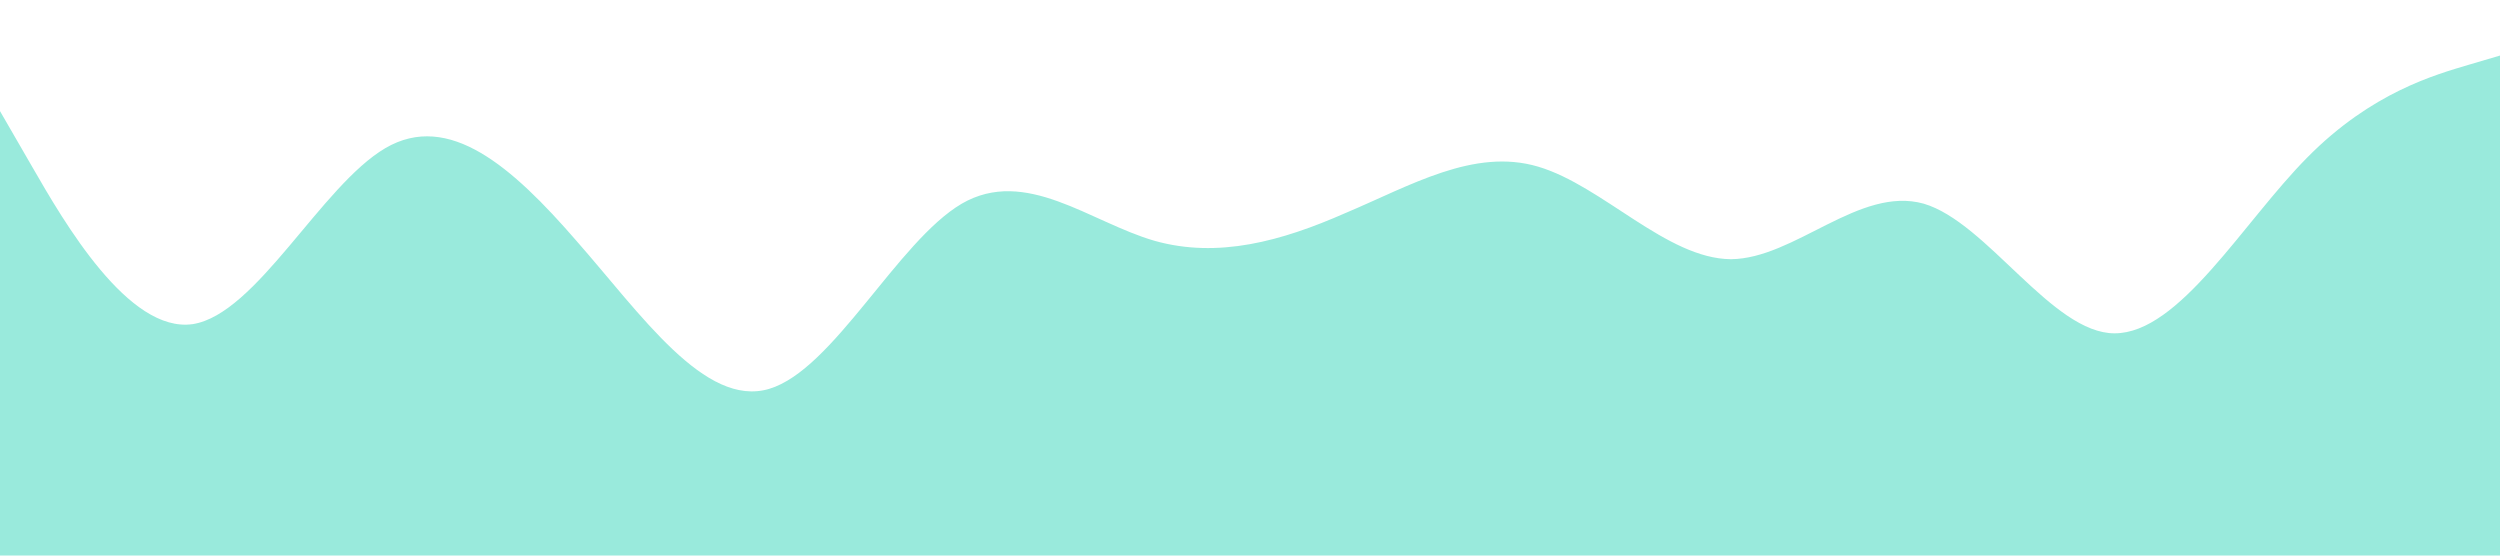
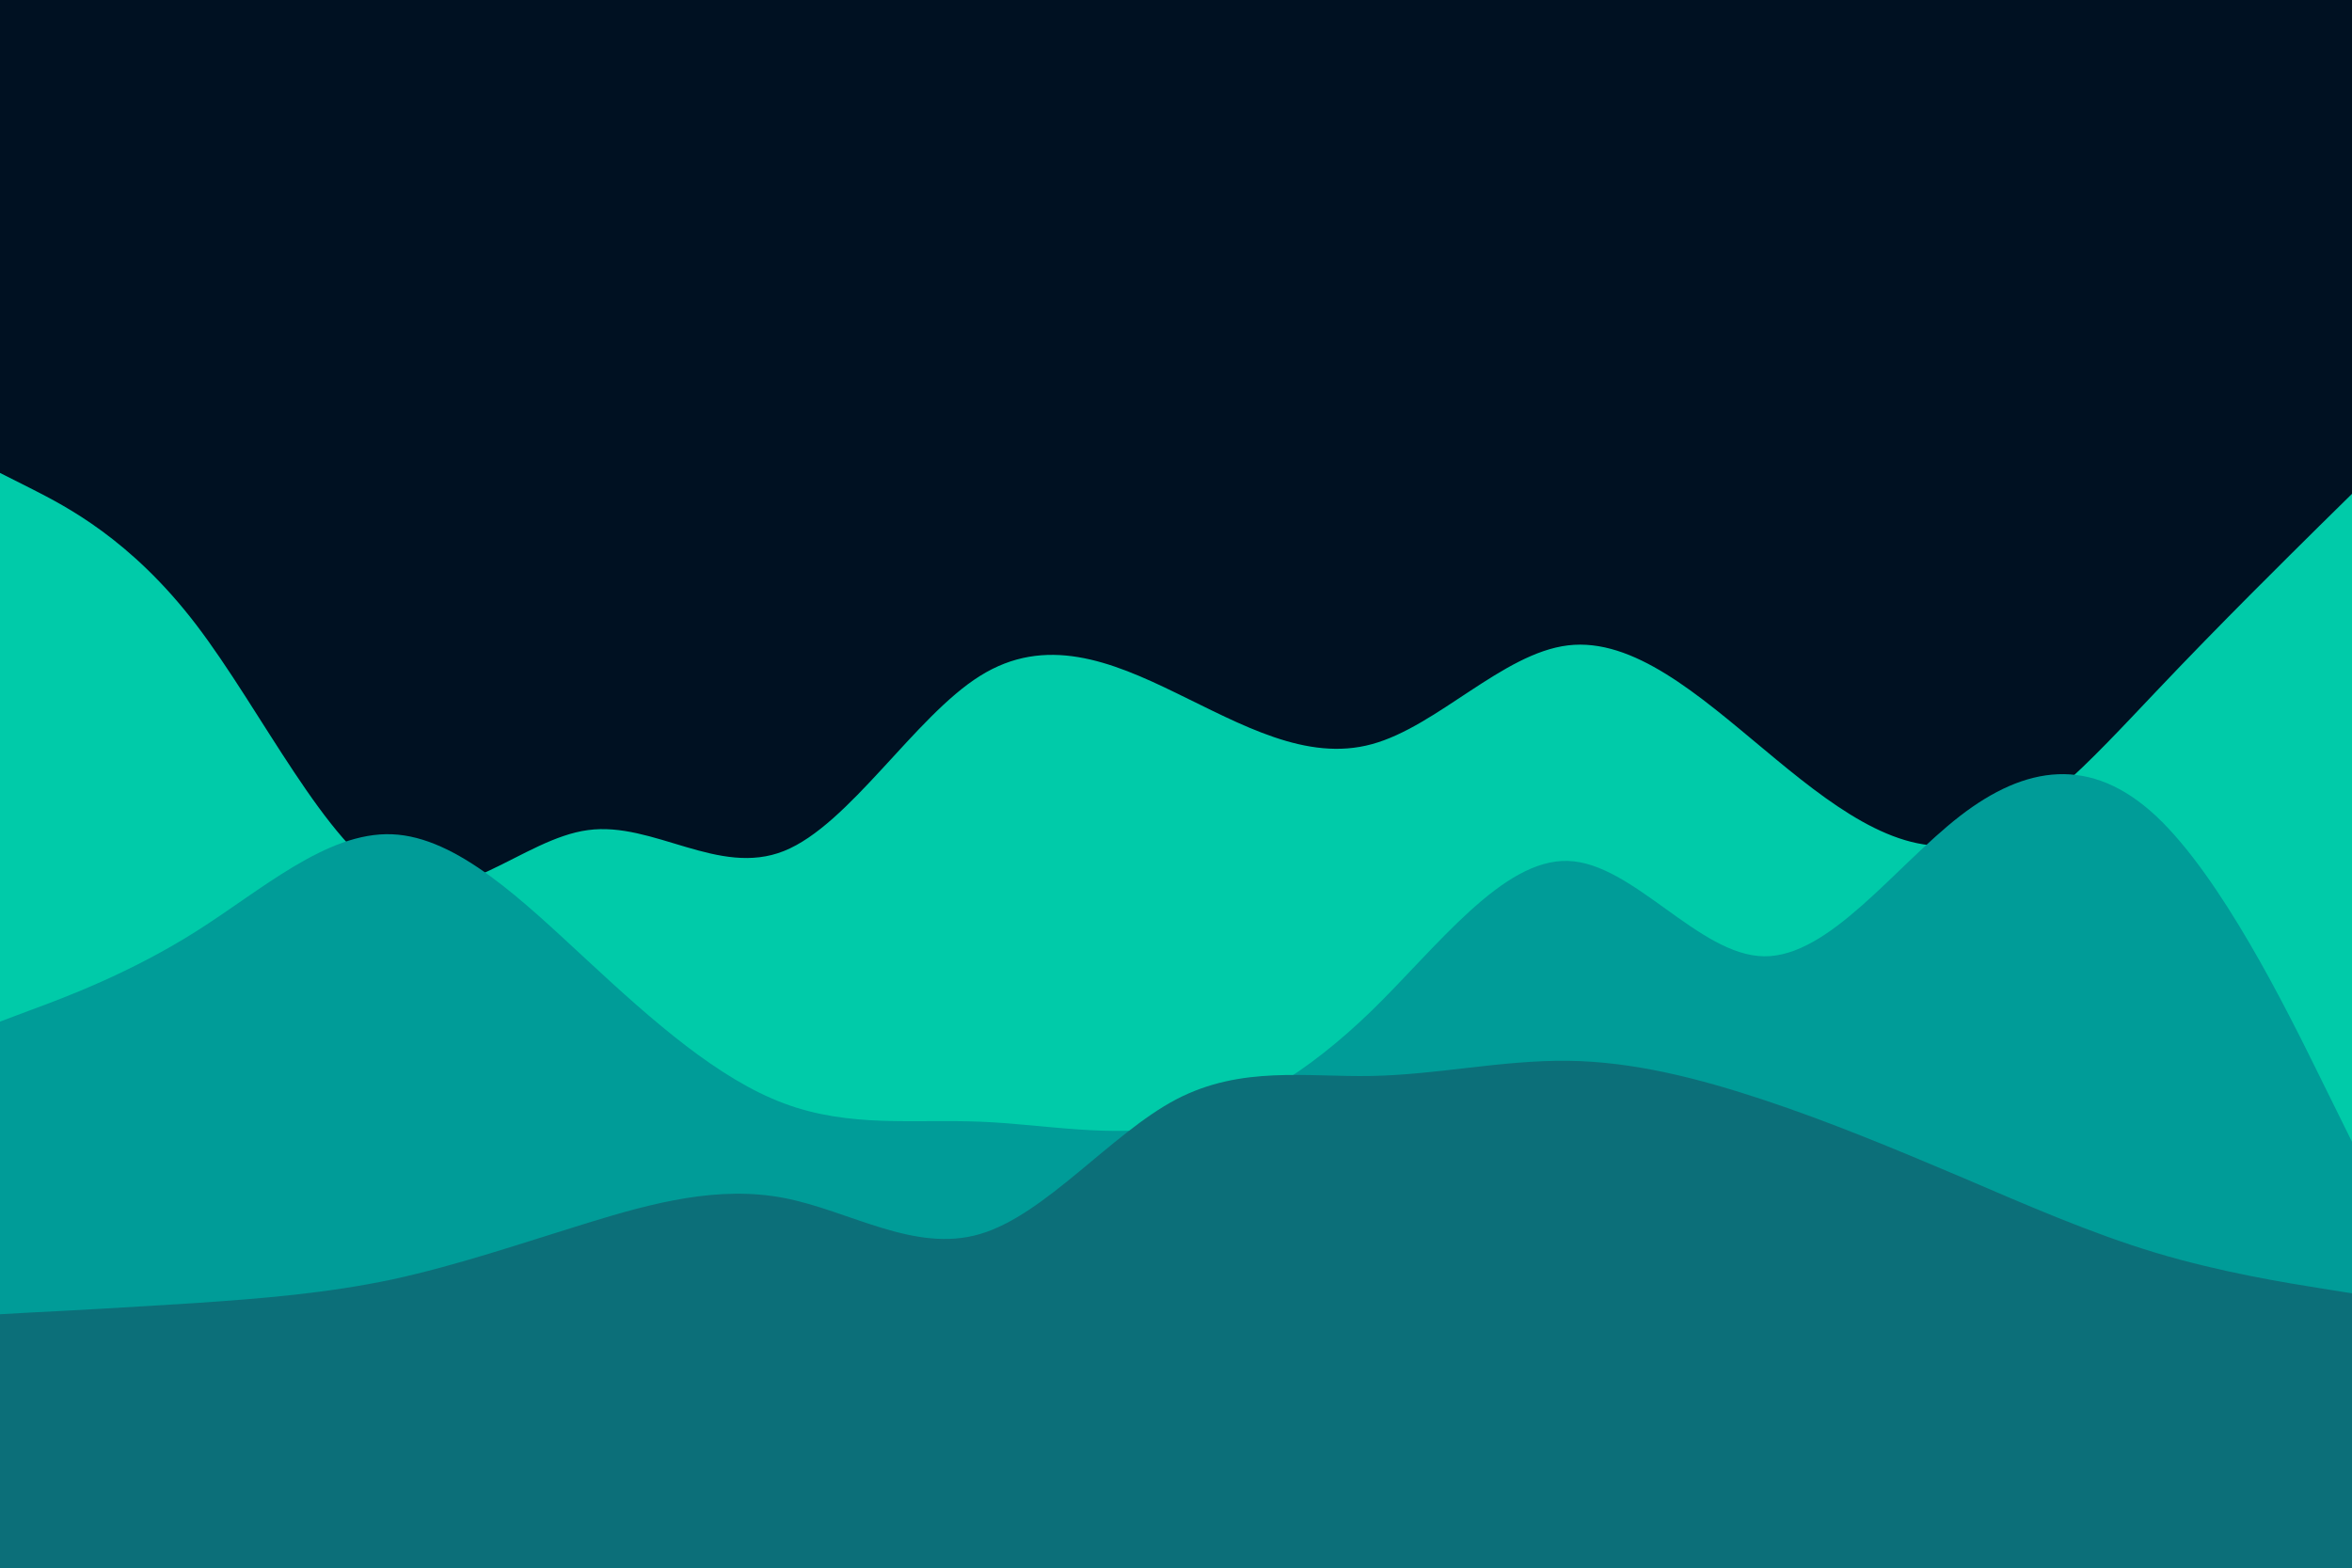
- <svg xmlns="http://www.w3.org/2000/svg" viewBox="0 0 1440 320">
-   <path fill="#00cba9" fill-opacity="0.4" d="M0,64L18.5,96C36.9,128,74,192,111,186.7C147.7,181,185,107,222,85.3C258.5,64,295,96,332,138.7C369.2,181,406,235,443,224C480,213,517,139,554,117.3C590.8,96,628,128,665,138.7C701.5,149,738,139,775,122.7C812.3,107,849,85,886,96C923.1,107,960,149,997,149.3C1033.8,149,1071,107,1108,117.3C1144.6,128,1182,192,1218,192C1255.4,192,1292,128,1329,90.7C1366.2,53,1403,43,1422,37.3L1440,32L1440,320L1421.5,320C1403.1,320,1366,320,1329,320C1292.3,320,1255,320,1218,320C1181.5,320,1145,320,1108,320C1070.8,320,1034,320,997,320C960,320,923,320,886,320C849.2,320,812,320,775,320C738.5,320,702,320,665,320C627.7,320,591,320,554,320C516.9,320,480,320,443,320C406.2,320,369,320,332,320C295.4,320,258,320,222,320C184.6,320,148,320,111,320C73.8,320,37,320,18,320L0,320Z" />
+ <svg xmlns="http://www.w3.org/2000/svg" id="visual" viewBox="0 0 900 600" width="900" height="600" version="1.1">
+   <rect x="0" y="0" width="900" height="600" fill="#001122" />
+   <path d="M0 181L12.5 187.3C25 193.7 50 206.3 75 239C100 271.7 125 324.3 150 336.7C175 349 200 321 225 317.7C250 314.3 275 335.7 300 325.7C325 315.7 350 274.3 375 258.7C400 243 425 253 450 265.2C475 277.3 500 291.7 525 284.8C550 278 575 250 600 247C625 244 650 266 675 286.8C700 307.7 725 327.3 750 323.2C775 319 800 291 825 264.7C850 238.3 875 213.7 887.5 201.3L900 189L900 601L887.5 601C875 601 850 601 825 601C800 601 775 601 750 601C725 601 700 601 675 601C650 601 625 601 600 601C575 601 550 601 525 601C500 601 475 601 450 601C425 601 400 601 375 601C350 601 325 601 300 601C275 601 250 601 225 601C200 601 175 601 150 601C125 601 100 601 75 601C50 601 25 601 12.5 601L0 601Z" fill="#00cba9" />
+   <path d="M0 391L12.5 386.3C25 381.7 50 372.3 75 356.5C100 340.7 125 318.3 150 319.3C175 320.3 200 344.7 225 367.8C250 391 275 413 300 422.3C325 431.7 350 428.3 375 429.3C400 430.3 425 435.7 450 430.8C475 426 500 411 525 386.7C550 362.3 575 328.7 600 329.5C625 330.3 650 365.7 675 366C700 366.3 725 331.7 750 312.3C775 293 800 289 825 312.3C850 335.7 875 386.3 887.5 411.7L900 437L900 601L887.5 601C875 601 850 601 825 601C800 601 775 601 750 601C725 601 700 601 675 601C650 601 625 601 600 601C575 601 550 601 525 601C500 601 475 601 450 601C425 601 400 601 375 601C350 601 325 601 300 601C275 601 250 601 225 601C200 601 175 601 150 601C125 601 100 601 75 601C50 601 25 601 12.5 601L0 601Z" fill="#009c98" />
+   <path d="M0 503L12.5 502.3C25 501.7 50 500.3 75 498.7C100 497 125 495 150 489.7C175 484.3 200 475.7 225 468C250 460.3 275 453.7 300 458.5C325 463.3 350 479.7 375 472.3C400 465 425 434 450 420.8C475 407.7 500 412.3 525 411.8C550 411.3 575 405.7 600 406C625 406.3 650 412.7 675 421C700 429.3 725 439.7 750 450.3C775 461 800 472 825 479.5C850 487 875 491 887.5 493L900 495L900 601L887.5 601C875 601 850 601 825 601C800 601 775 601 750 601C725 601 700 601 675 601C650 601 625 601 600 601C575 601 550 601 525 601C500 601 475 601 450 601C425 601 400 601 375 601C350 601 325 601 300 601C275 601 250 601 225 601C200 601 175 601 150 601C125 601 100 601 75 601C50 601 25 601 12.5 601L0 601Z" fill="#0c6f79" />
</svg>
